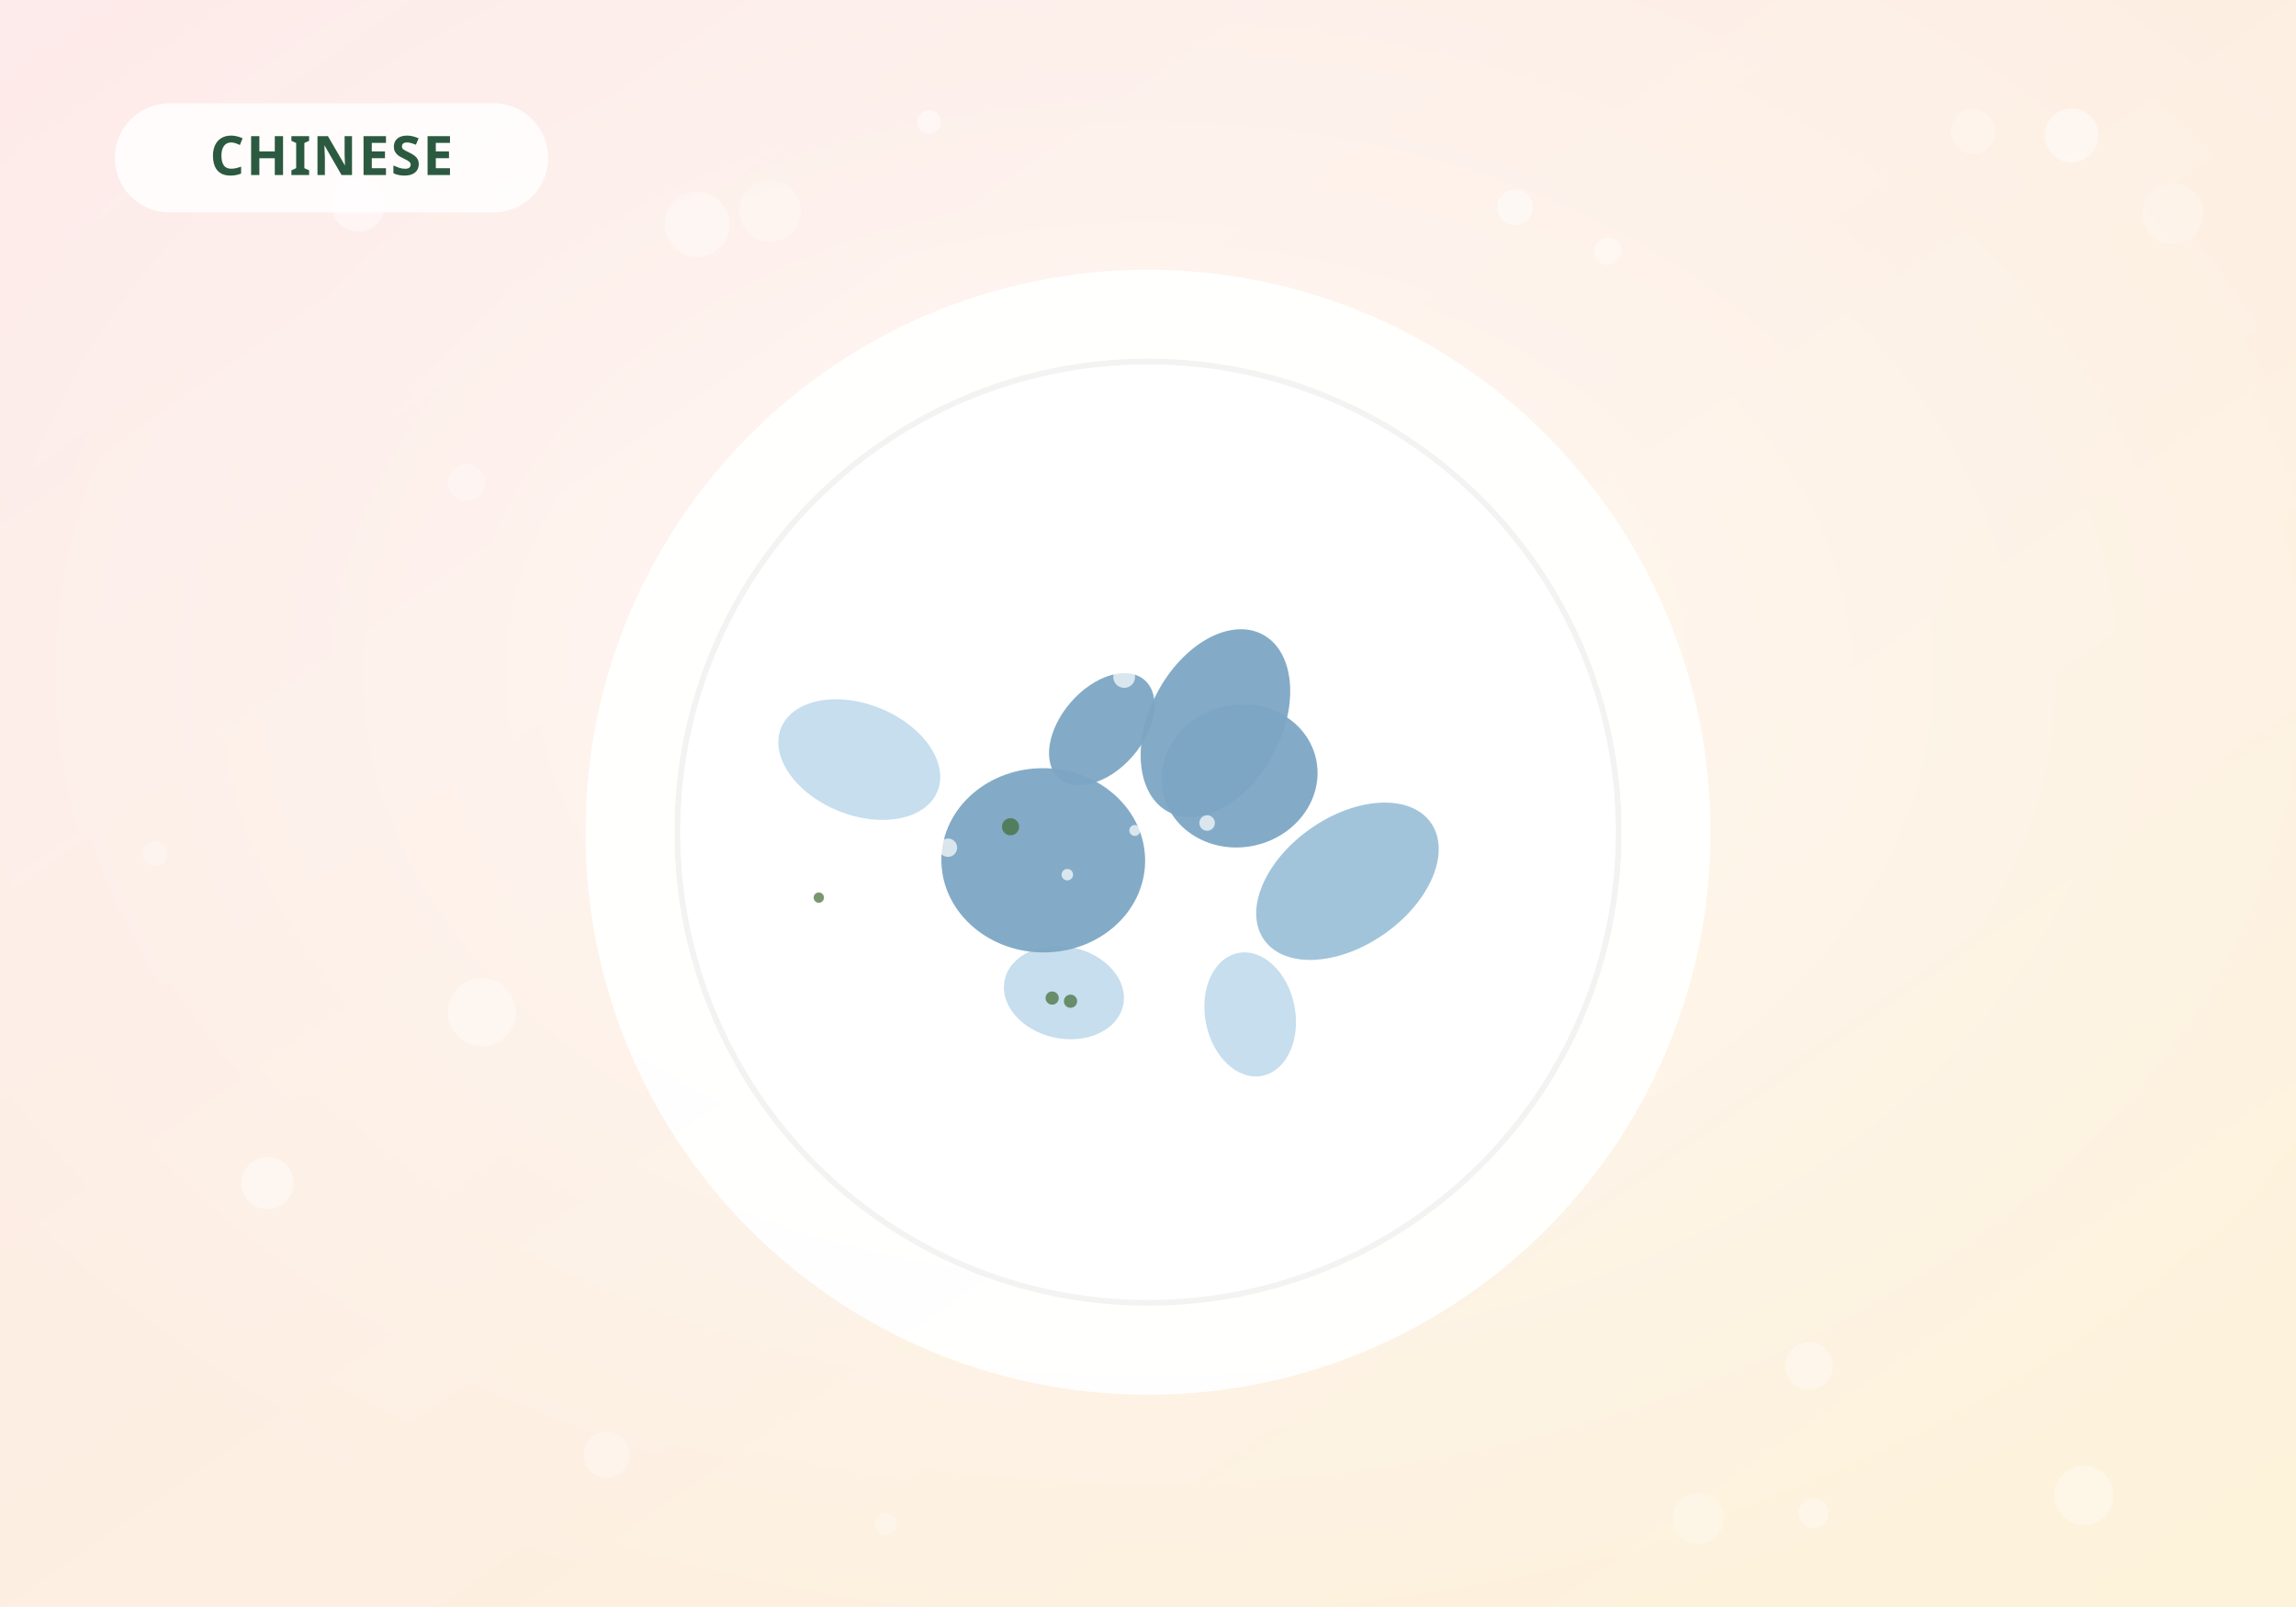
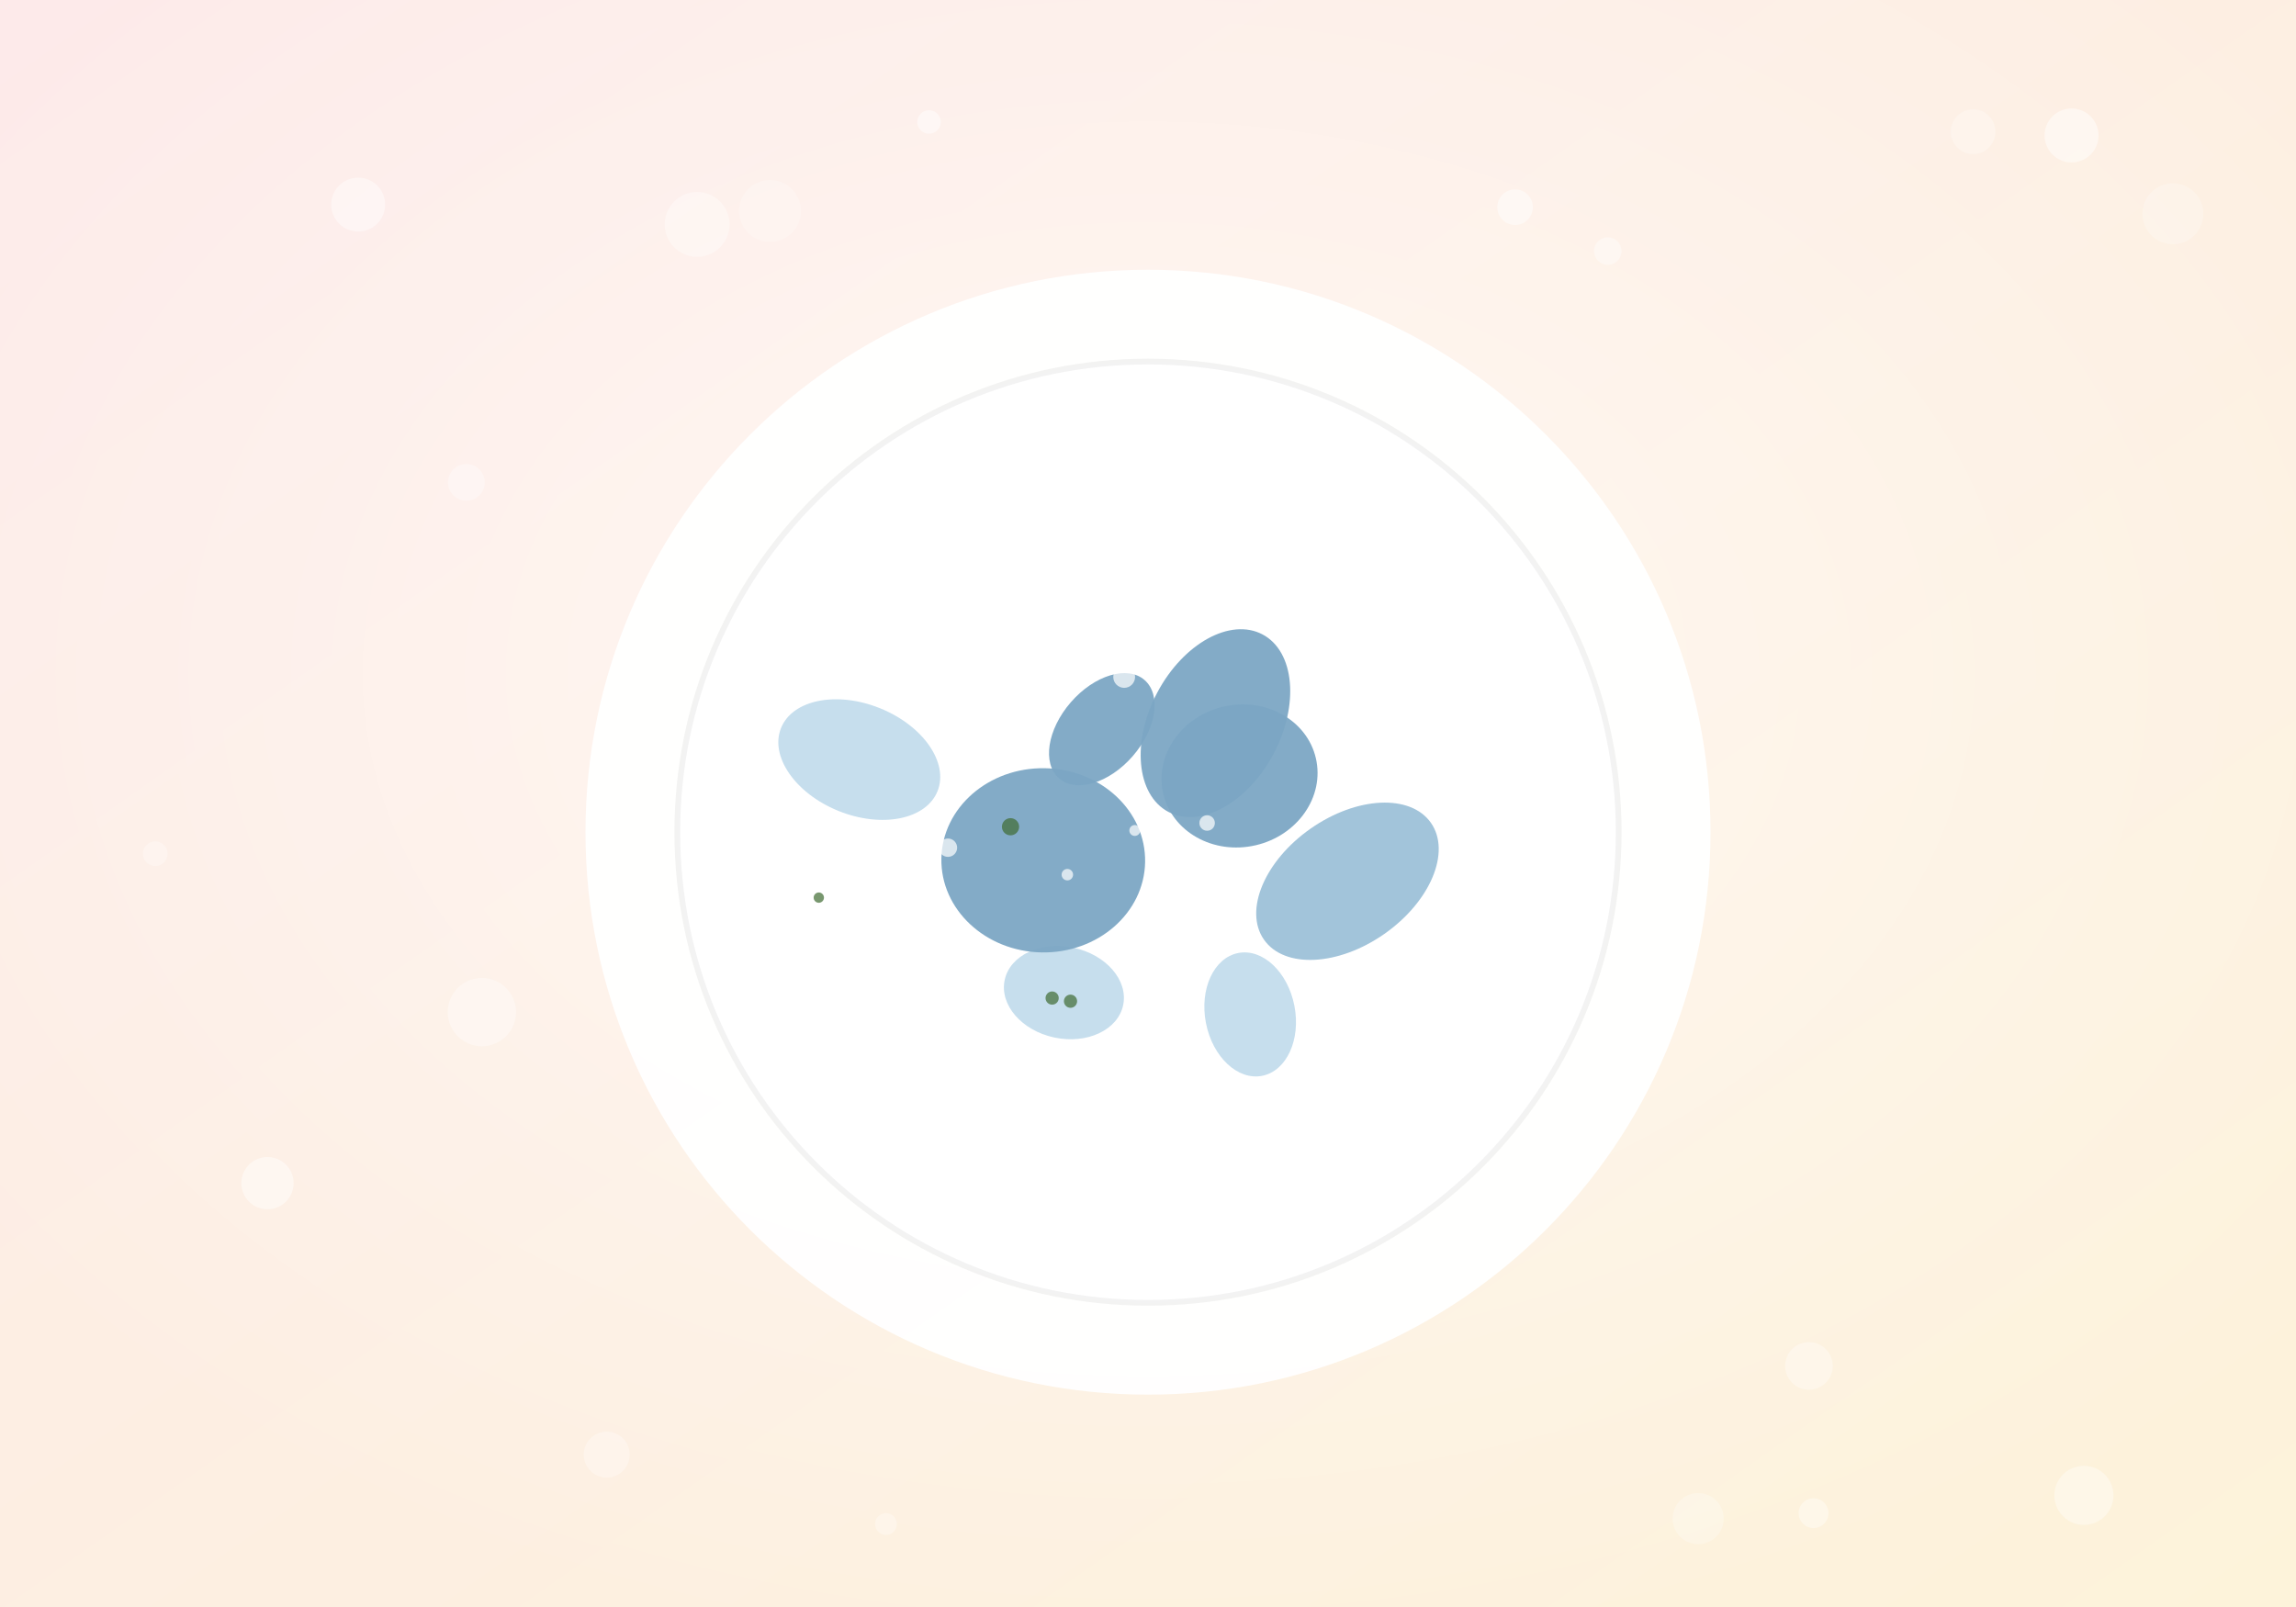
<svg xmlns="http://www.w3.org/2000/svg" viewBox="0 0 800 560" width="800" height="560" role="img" aria-label="Steamed Fish with Ginger and Scallion">
  <defs>
    <linearGradient id="bg" x1="0" y1="0" x2="1" y2="1">
      <stop offset="0%" stop-color="#fdeaea" />
      <stop offset="100%" stop-color="#fdf3da" />
    </linearGradient>
    <radialGradient id="glow" cx="50%" cy="42%" r="62%">
      <stop offset="0%" stop-color="#ffffff" stop-opacity="0.55" />
      <stop offset="100%" stop-color="#ffffff" stop-opacity="0" />
    </radialGradient>
  </defs>
  <rect width="800" height="560" fill="url(#bg)" />
  <rect width="800" height="560" fill="url(#glow)" />
  <circle cx="757.1" cy="74.5" r="10.6" fill="#ffffff" opacity="0.23" />
  <circle cx="308.7" cy="531.1" r="3.8" fill="#ffffff" opacity="0.29" />
  <circle cx="124.8" cy="71.3" r="9.4" fill="#ffffff" opacity="0.40" />
  <circle cx="527.9" cy="72.2" r="6.2" fill="#ffffff" opacity="0.45" />
  <circle cx="687.5" cy="45.9" r="7.8" fill="#ffffff" opacity="0.25" />
  <circle cx="211.4" cy="506.9" r="8.0" fill="#ffffff" opacity="0.30" />
  <circle cx="721.8" cy="47.2" r="9.4" fill="#ffffff" opacity="0.47" />
  <circle cx="242.9" cy="78.2" r="11.3" fill="#ffffff" opacity="0.33" />
  <circle cx="631.9" cy="527.3" r="5.2" fill="#ffffff" opacity="0.35" />
  <circle cx="560.2" cy="87.5" r="4.8" fill="#ffffff" opacity="0.36" />
  <circle cx="54.1" cy="297.5" r="4.3" fill="#ffffff" opacity="0.27" />
  <circle cx="591.7" cy="529.2" r="8.9" fill="#ffffff" opacity="0.24" />
  <circle cx="268.3" cy="73.5" r="10.8" fill="#ffffff" opacity="0.19" />
  <circle cx="167.9" cy="352.7" r="11.9" fill="#ffffff" opacity="0.34" />
  <circle cx="630.3" cy="476.0" r="8.3" fill="#ffffff" opacity="0.32" />
  <circle cx="162.5" cy="168.1" r="6.4" fill="#ffffff" opacity="0.31" />
  <circle cx="323.7" cy="42.5" r="4.1" fill="#ffffff" opacity="0.46" />
  <circle cx="726.1" cy="521.1" r="10.3" fill="#ffffff" opacity="0.35" />
  <circle cx="93.2" cy="412.3" r="9.1" fill="#ffffff" opacity="0.46" />
  <circle cx="400" cy="290" r="196" fill="#ffffff" opacity="0.96" />
  <circle cx="400" cy="290" r="164" fill="#ffffff" />
  <circle cx="400" cy="290" r="164" fill="none" stroke="#000000" stroke-opacity="0.05" stroke-width="2" />
  <ellipse cx="469.5" cy="307.1" rx="35.5" ry="22.4" fill="#9cc0d8" opacity="0.94" transform="rotate(145 469.5 307.1)" />
  <ellipse cx="435.6" cy="353.5" rx="21.8" ry="15.7" fill="#c2dcec" opacity="0.94" transform="rotate(79 435.6 353.5)" />
  <ellipse cx="370.7" cy="345.9" rx="21.1" ry="16.0" fill="#c2dcec" opacity="0.94" transform="rotate(12 370.7 345.9)" />
  <ellipse cx="363.5" cy="299.8" rx="35.5" ry="32.1" fill="#7ba6c4" opacity="0.94" transform="rotate(1 363.5 299.8)" />
  <ellipse cx="299.4" cy="264.7" rx="29.4" ry="19.3" fill="#c2dcec" opacity="0.94" transform="rotate(22 299.4 264.7)" />
  <ellipse cx="383.9" cy="254.1" rx="22.7" ry="14.3" fill="#7ba6c4" opacity="0.94" transform="rotate(131 383.9 254.1)" />
  <ellipse cx="423.5" cy="252.0" rx="35.0" ry="22.9" fill="#7ba6c4" opacity="0.94" transform="rotate(118 423.5 252.0)" />
  <ellipse cx="431.9" cy="270.4" rx="27.3" ry="24.8" fill="#7ba6c4" opacity="0.94" transform="rotate(167 431.9 270.4)" />
  <circle cx="330.3" cy="295.4" r="3.2" fill="#ffffff" opacity="0.7" />
  <circle cx="309.1" cy="358.3" r="2.7" fill="#ffffff" opacity="0.7" />
  <circle cx="409.2" cy="295.8" r="1.9" fill="#ffffff" opacity="0.7" />
  <circle cx="349.2" cy="211.9" r="2.2" fill="#ffffff" opacity="0.7" />
  <circle cx="435.9" cy="316.2" r="1.8" fill="#ffffff" opacity="0.7" />
  <circle cx="373.0" cy="348.9" r="2.3" fill="#3f6b32" opacity="0.7" />
  <circle cx="371.9" cy="304.8" r="2.0" fill="#ffffff" opacity="0.7" />
  <circle cx="285.3" cy="312.8" r="1.8" fill="#3f6b32" opacity="0.7" />
  <circle cx="473.0" cy="251.6" r="3.7" fill="#ffffff" opacity="0.7" />
  <circle cx="420.6" cy="286.8" r="2.7" fill="#ffffff" opacity="0.7" />
  <circle cx="391.7" cy="235.9" r="3.8" fill="#ffffff" opacity="0.7" />
  <circle cx="506.5" cy="280.5" r="3.0" fill="#ffffff" opacity="0.7" />
  <circle cx="395.4" cy="289.4" r="1.9" fill="#ffffff" opacity="0.7" />
  <circle cx="366.6" cy="347.8" r="2.3" fill="#3f6b32" opacity="0.7" />
  <circle cx="296.7" cy="336.5" r="3.1" fill="#ffffff" opacity="0.7" />
  <circle cx="352.1" cy="288.1" r="3.0" fill="#3f6b32" opacity="0.7" />
-   <g>
-     <rect x="40" y="36" rx="19" ry="19" width="151" height="38" fill="#ffffff" opacity="0.82" />
-     <text x="115.5" y="61" text-anchor="middle" font-family="Segoe UI, system-ui, sans-serif" font-size="19" font-weight="700" fill="#2b5a41" letter-spacing="0.6">CHINESE</text>
-   </g>
</svg>
